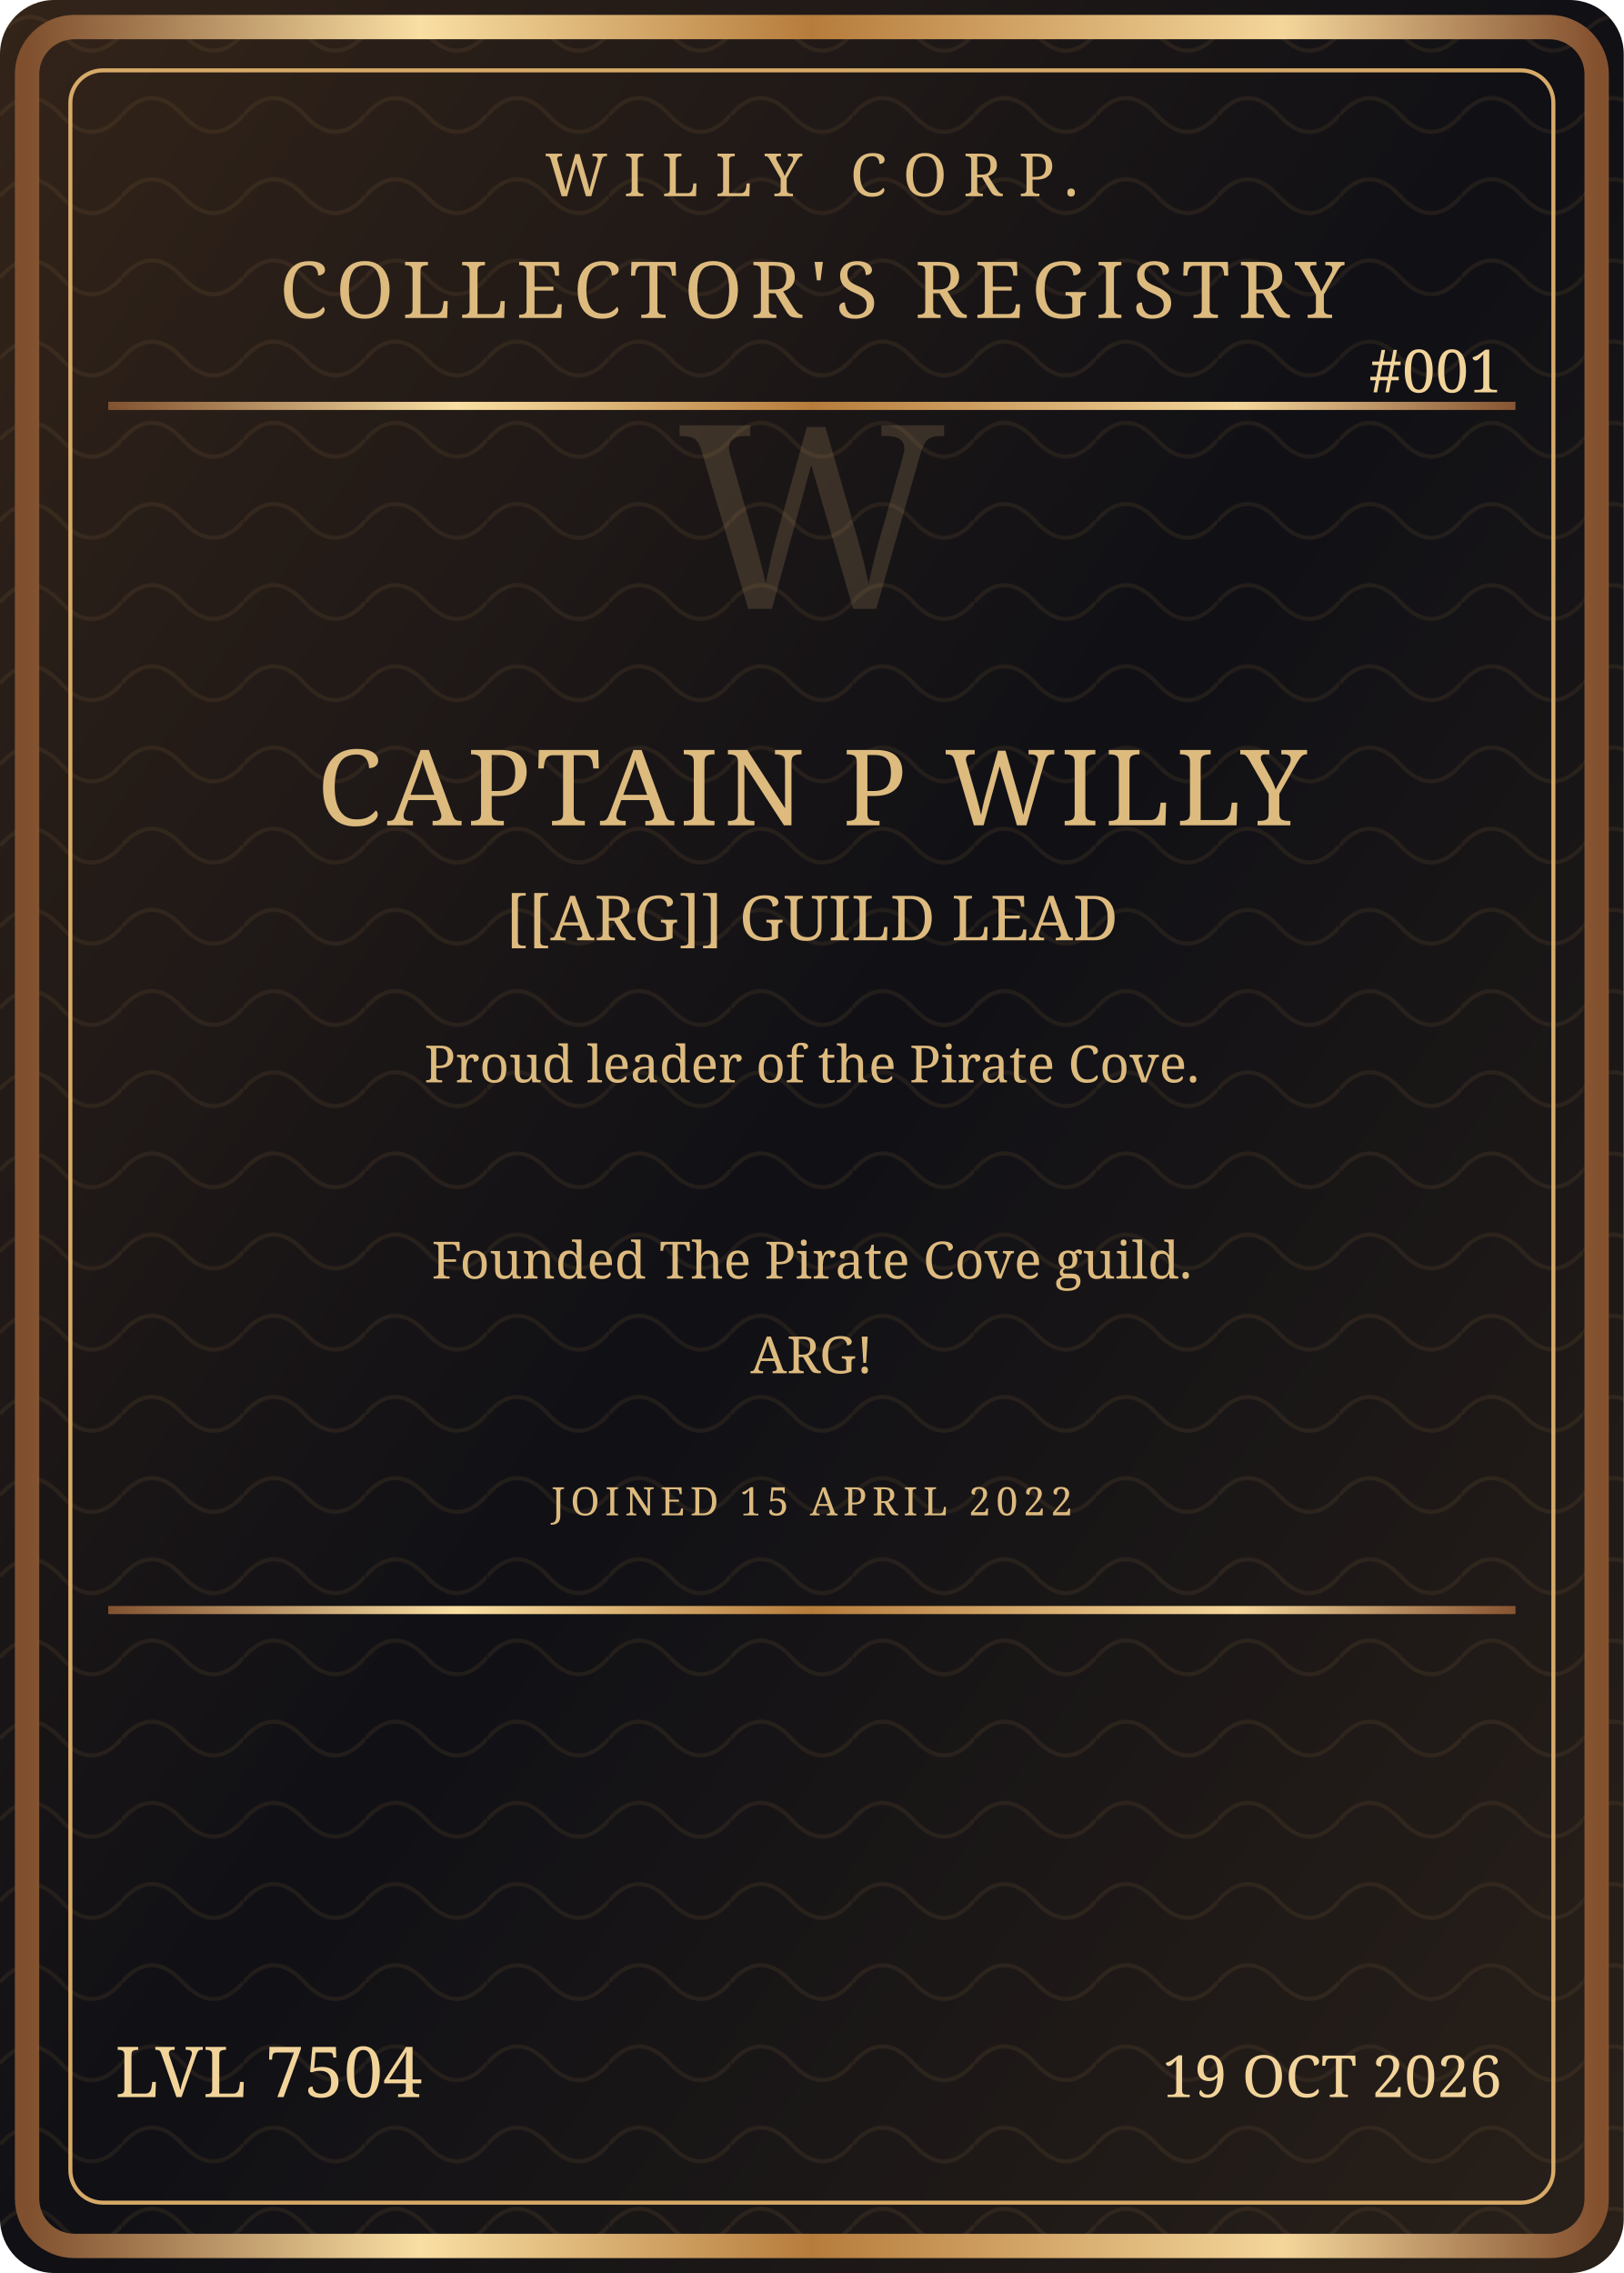
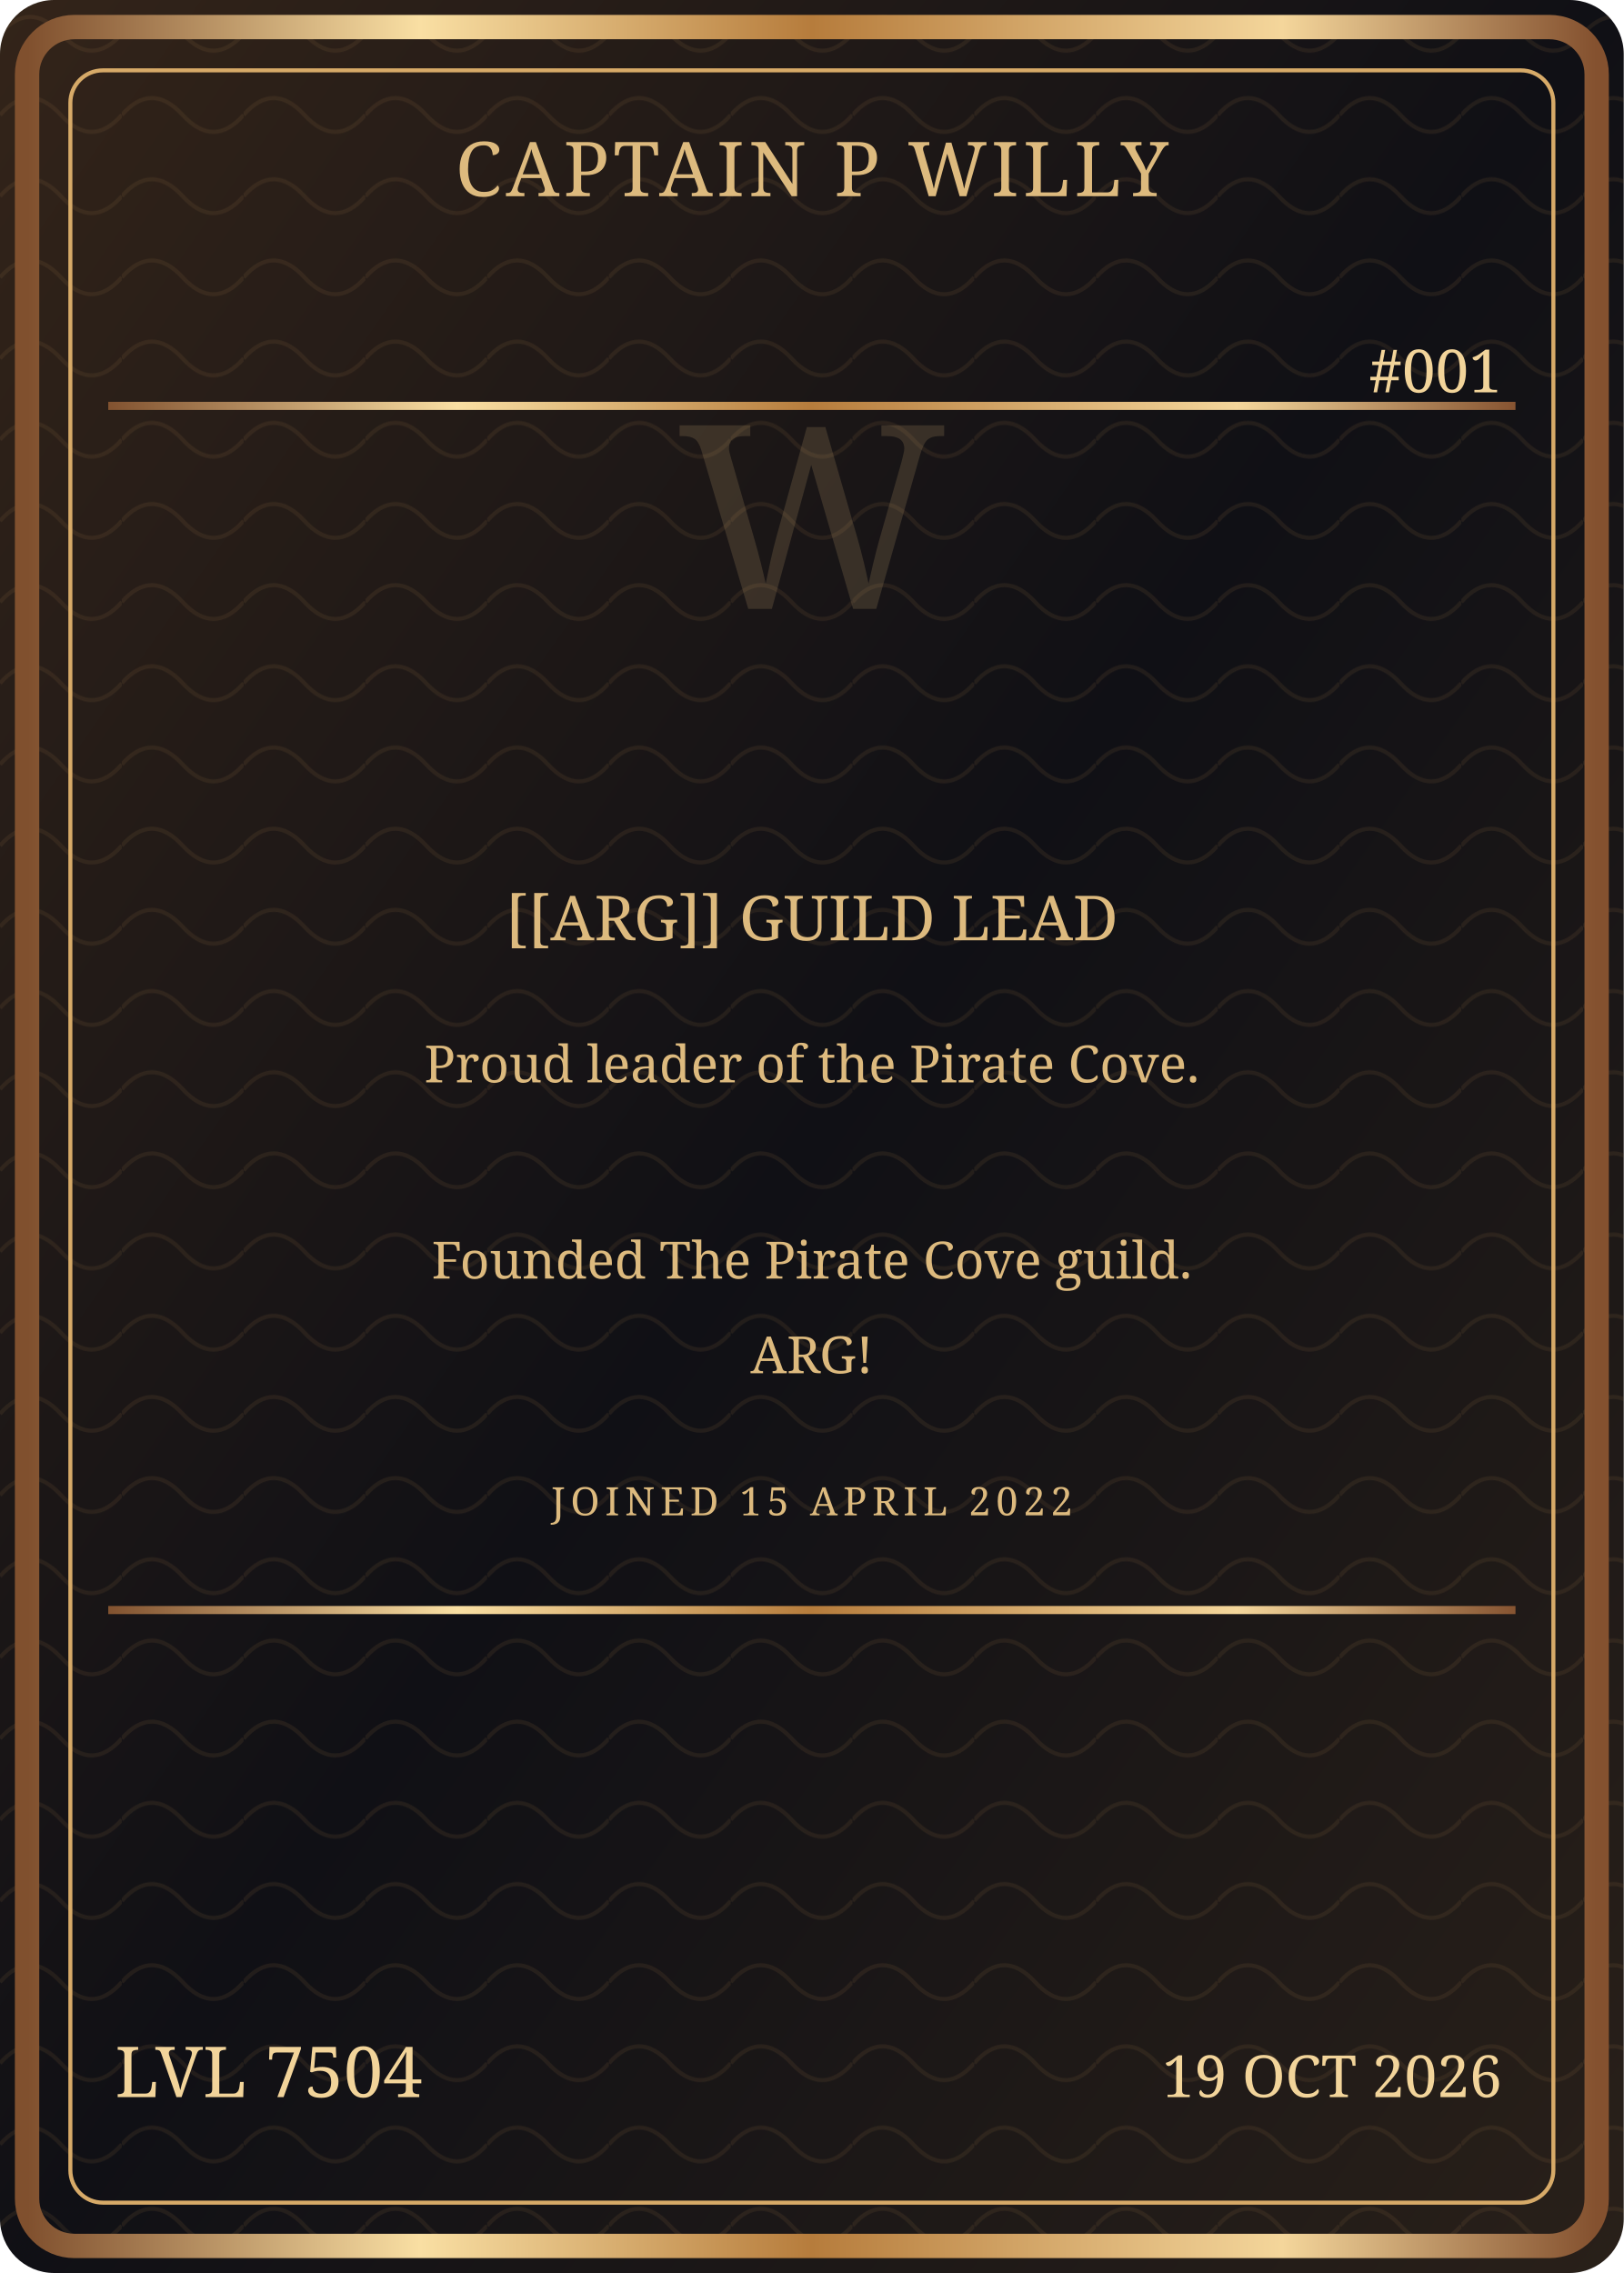
<svg xmlns="http://www.w3.org/2000/svg" width="1200" height="1680" viewBox="0 0 1200 1680">
  <defs>
    <linearGradient id="bg" x2="1" y2="1">
      <stop stop-color="#332419" />
      <stop offset=".5" stop-color="#101015" />
      <stop offset="1" stop-color="#292019" />
    </linearGradient>
    <linearGradient id="gold">
      <stop stop-color="#80502e" />
      <stop offset=".25" stop-color="#f9dfa3" />
      <stop offset=".5" stop-color="#b67c3c" />
      <stop offset=".8" stop-color="#f4d69b" />
      <stop offset="1" stop-color="#84512f" />
    </linearGradient>
    <pattern id="waves" width="90" height="60" patternUnits="userSpaceOnUse">
      <path d="M0 25Q22 0 45 25T90 25" fill="none" stroke="#9a7347" stroke-opacity=".13" stroke-width="3" />
    </pattern>
  </defs>
  <rect width="1200" height="1680" rx="40" fill="url(#bg)" />
  <rect width="1200" height="1680" rx="40" fill="url(#waves)" />
  <rect x="20" y="20" width="1160" height="1640" rx="35" fill="none" stroke="url(#gold)" stroke-width="18" />
  <rect x="52" y="52" width="1096" height="1576" rx="24" fill="none" stroke="#d7aa68" stroke-width="3" />
  <path d="M80 300H1120M80 1190H1120" stroke="url(#gold)" stroke-width="6" />
  <g fill="#ddba7e" font-family="Georgia,serif" text-anchor="middle">
-     <text x="600" y="145" font-size="44" letter-spacing="12">WILLY CORP.</text>
-     <text x="600" y="235" font-size="58" letter-spacing="6">COLLECTOR'S REGISTRY</text>
+     <text x="600" y="145" font-size="56" letter-spacing="3">CAPTAIN P WILLY</text>
    <text x="600" y="450" font-size="190" opacity=".17">W</text>
-     <text x="600" y="610" font-size="78" letter-spacing="4">CAPTAIN P WILLY</text>
    <text x="600" y="695" font-size="46">[[ARG]] GUILD LEAD</text>
    <text x="600" y="800" font-size="38">Proud leader of the Pirate Cove.</text>
    <text x="600" y="945" font-size="38">Founded The Pirate Cove guild.</text>
    <text x="600" y="1015" font-size="38">ARG!</text>
    <text x="600" y="1120" font-size="29" letter-spacing="4">JOINED 15 APRIL 2022</text>
  </g>
  <text x="85" y="1550" fill="#f2d49a" font-size="52" font-family="Georgia,serif">LVL 7504</text>
  <text x="1110" y="1550" text-anchor="end" fill="#f2d49a" font-size="43" font-family="Georgia,serif">19 OCT 2026</text>
  <text x="1110" y="290" text-anchor="end" fill="#f2d49a" font-size="44" font-family="Georgia,serif">#001</text>
</svg>
